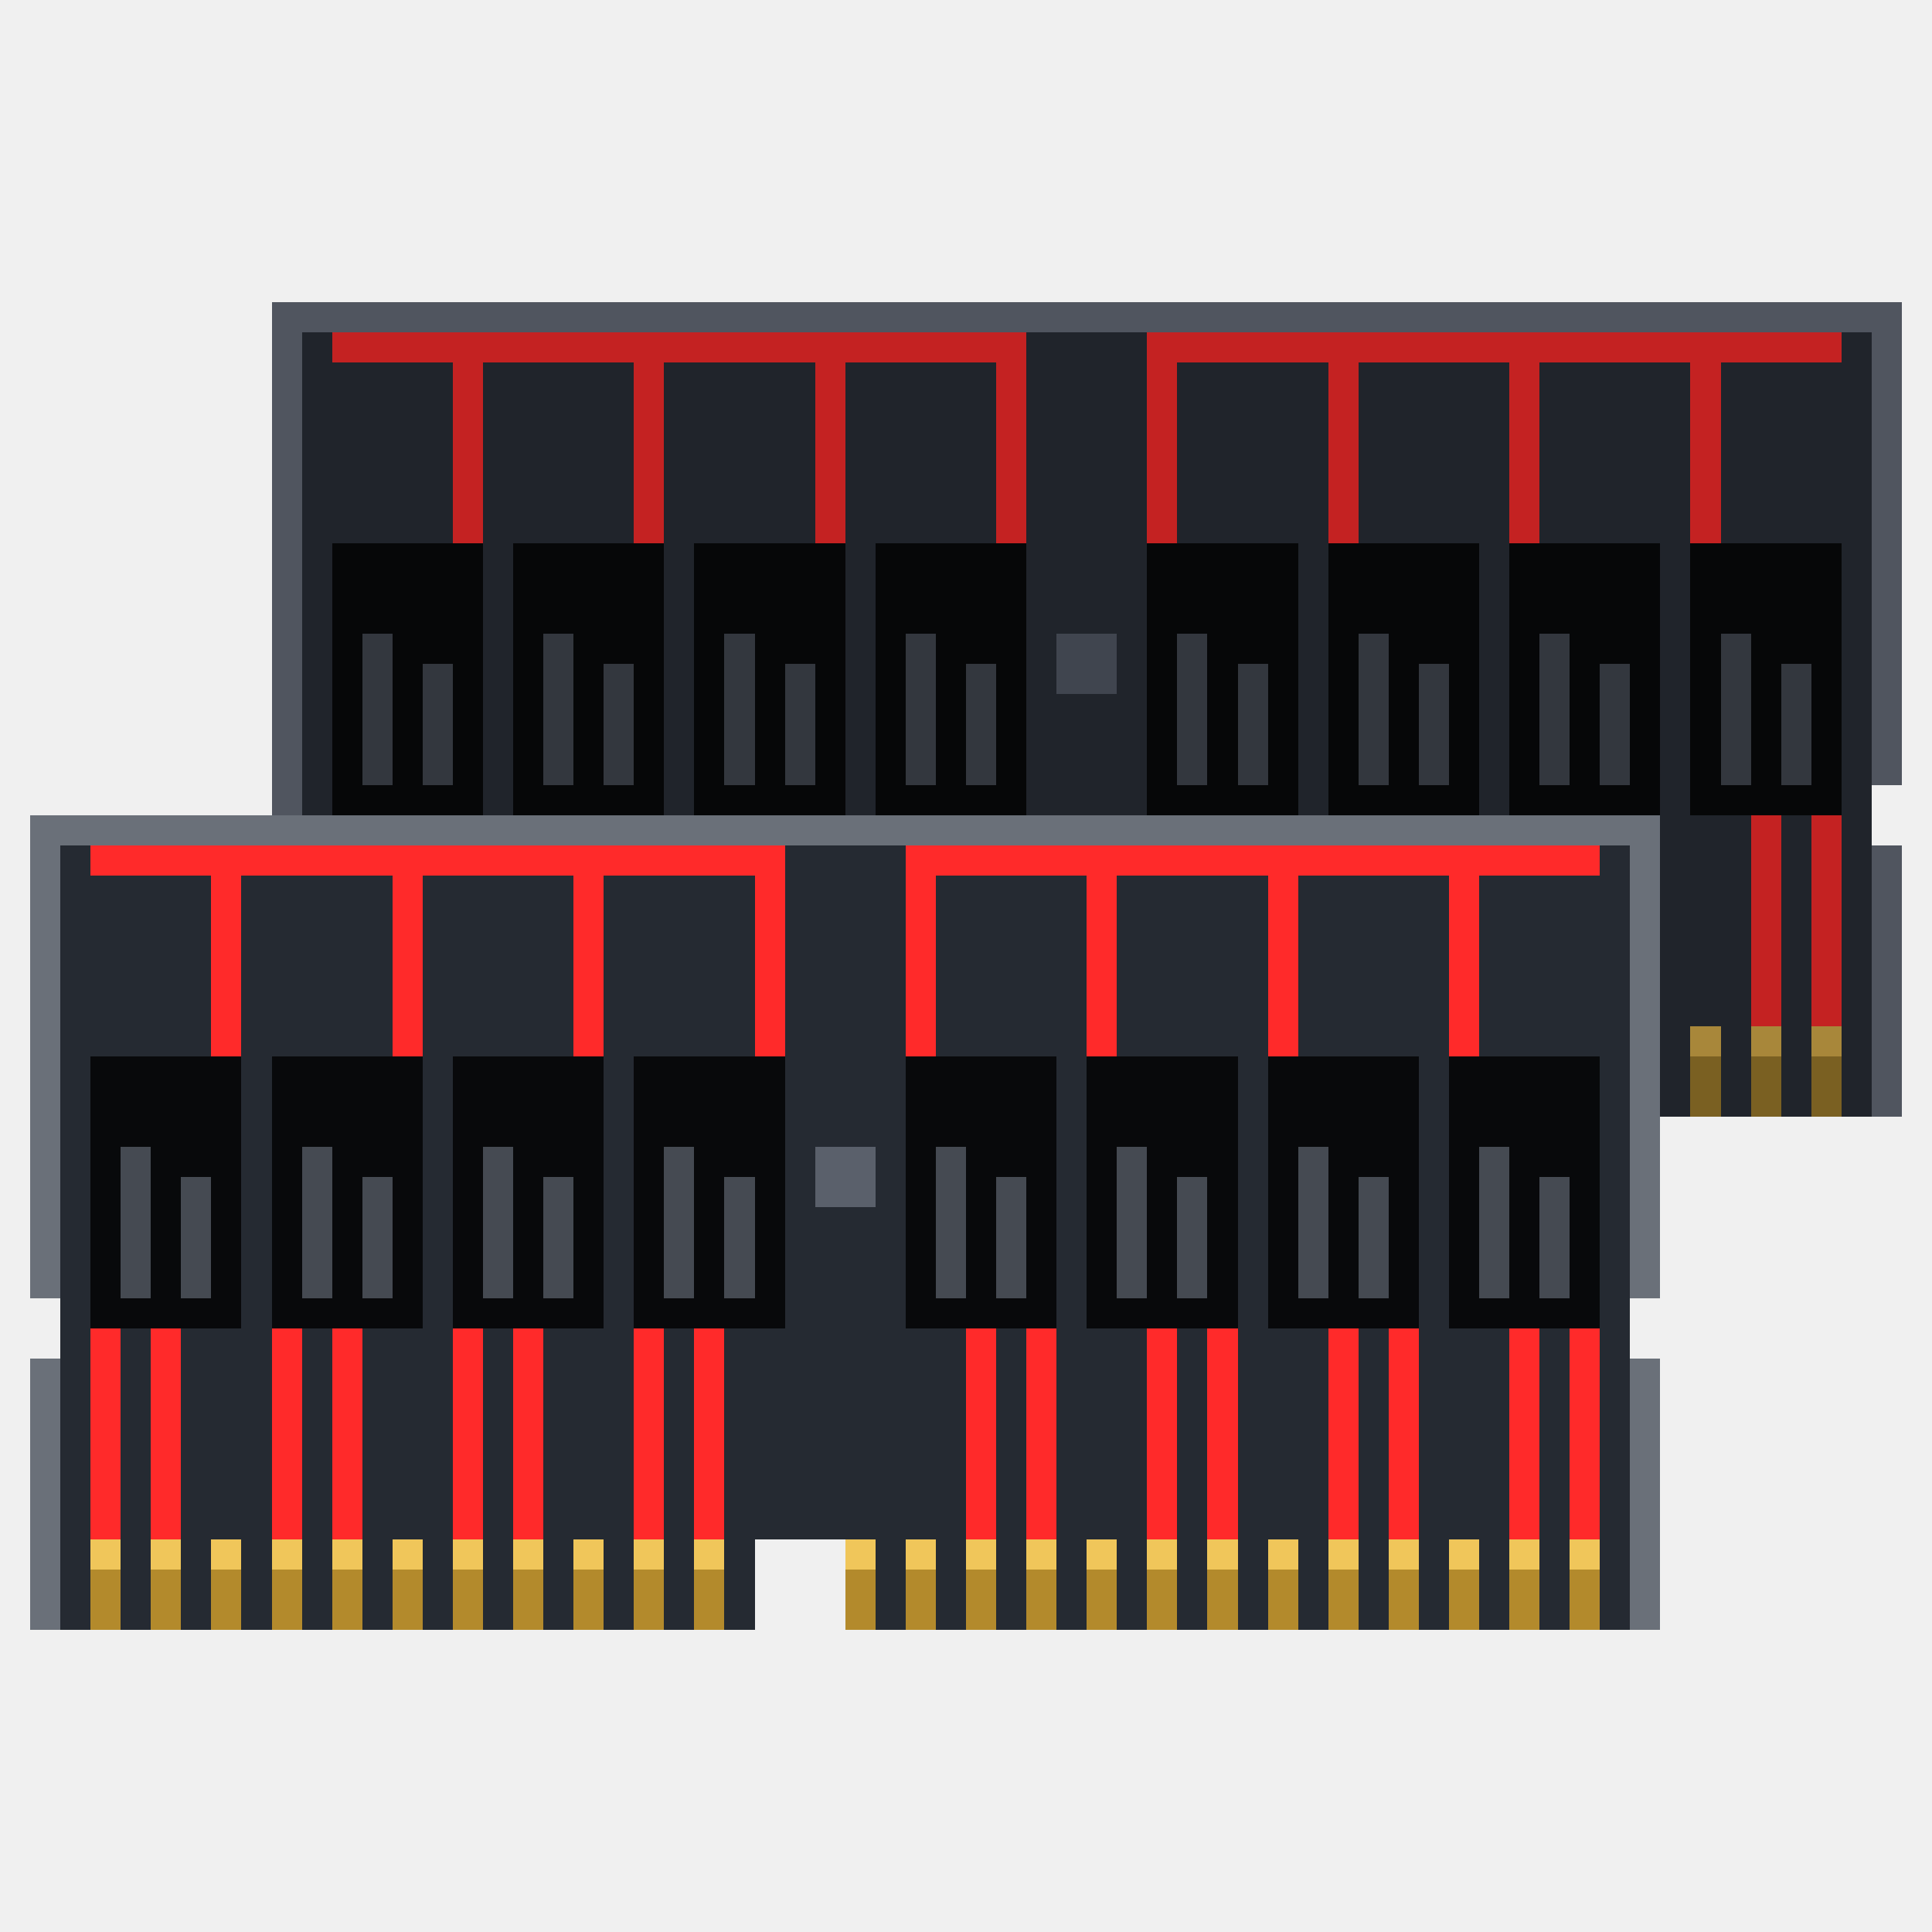
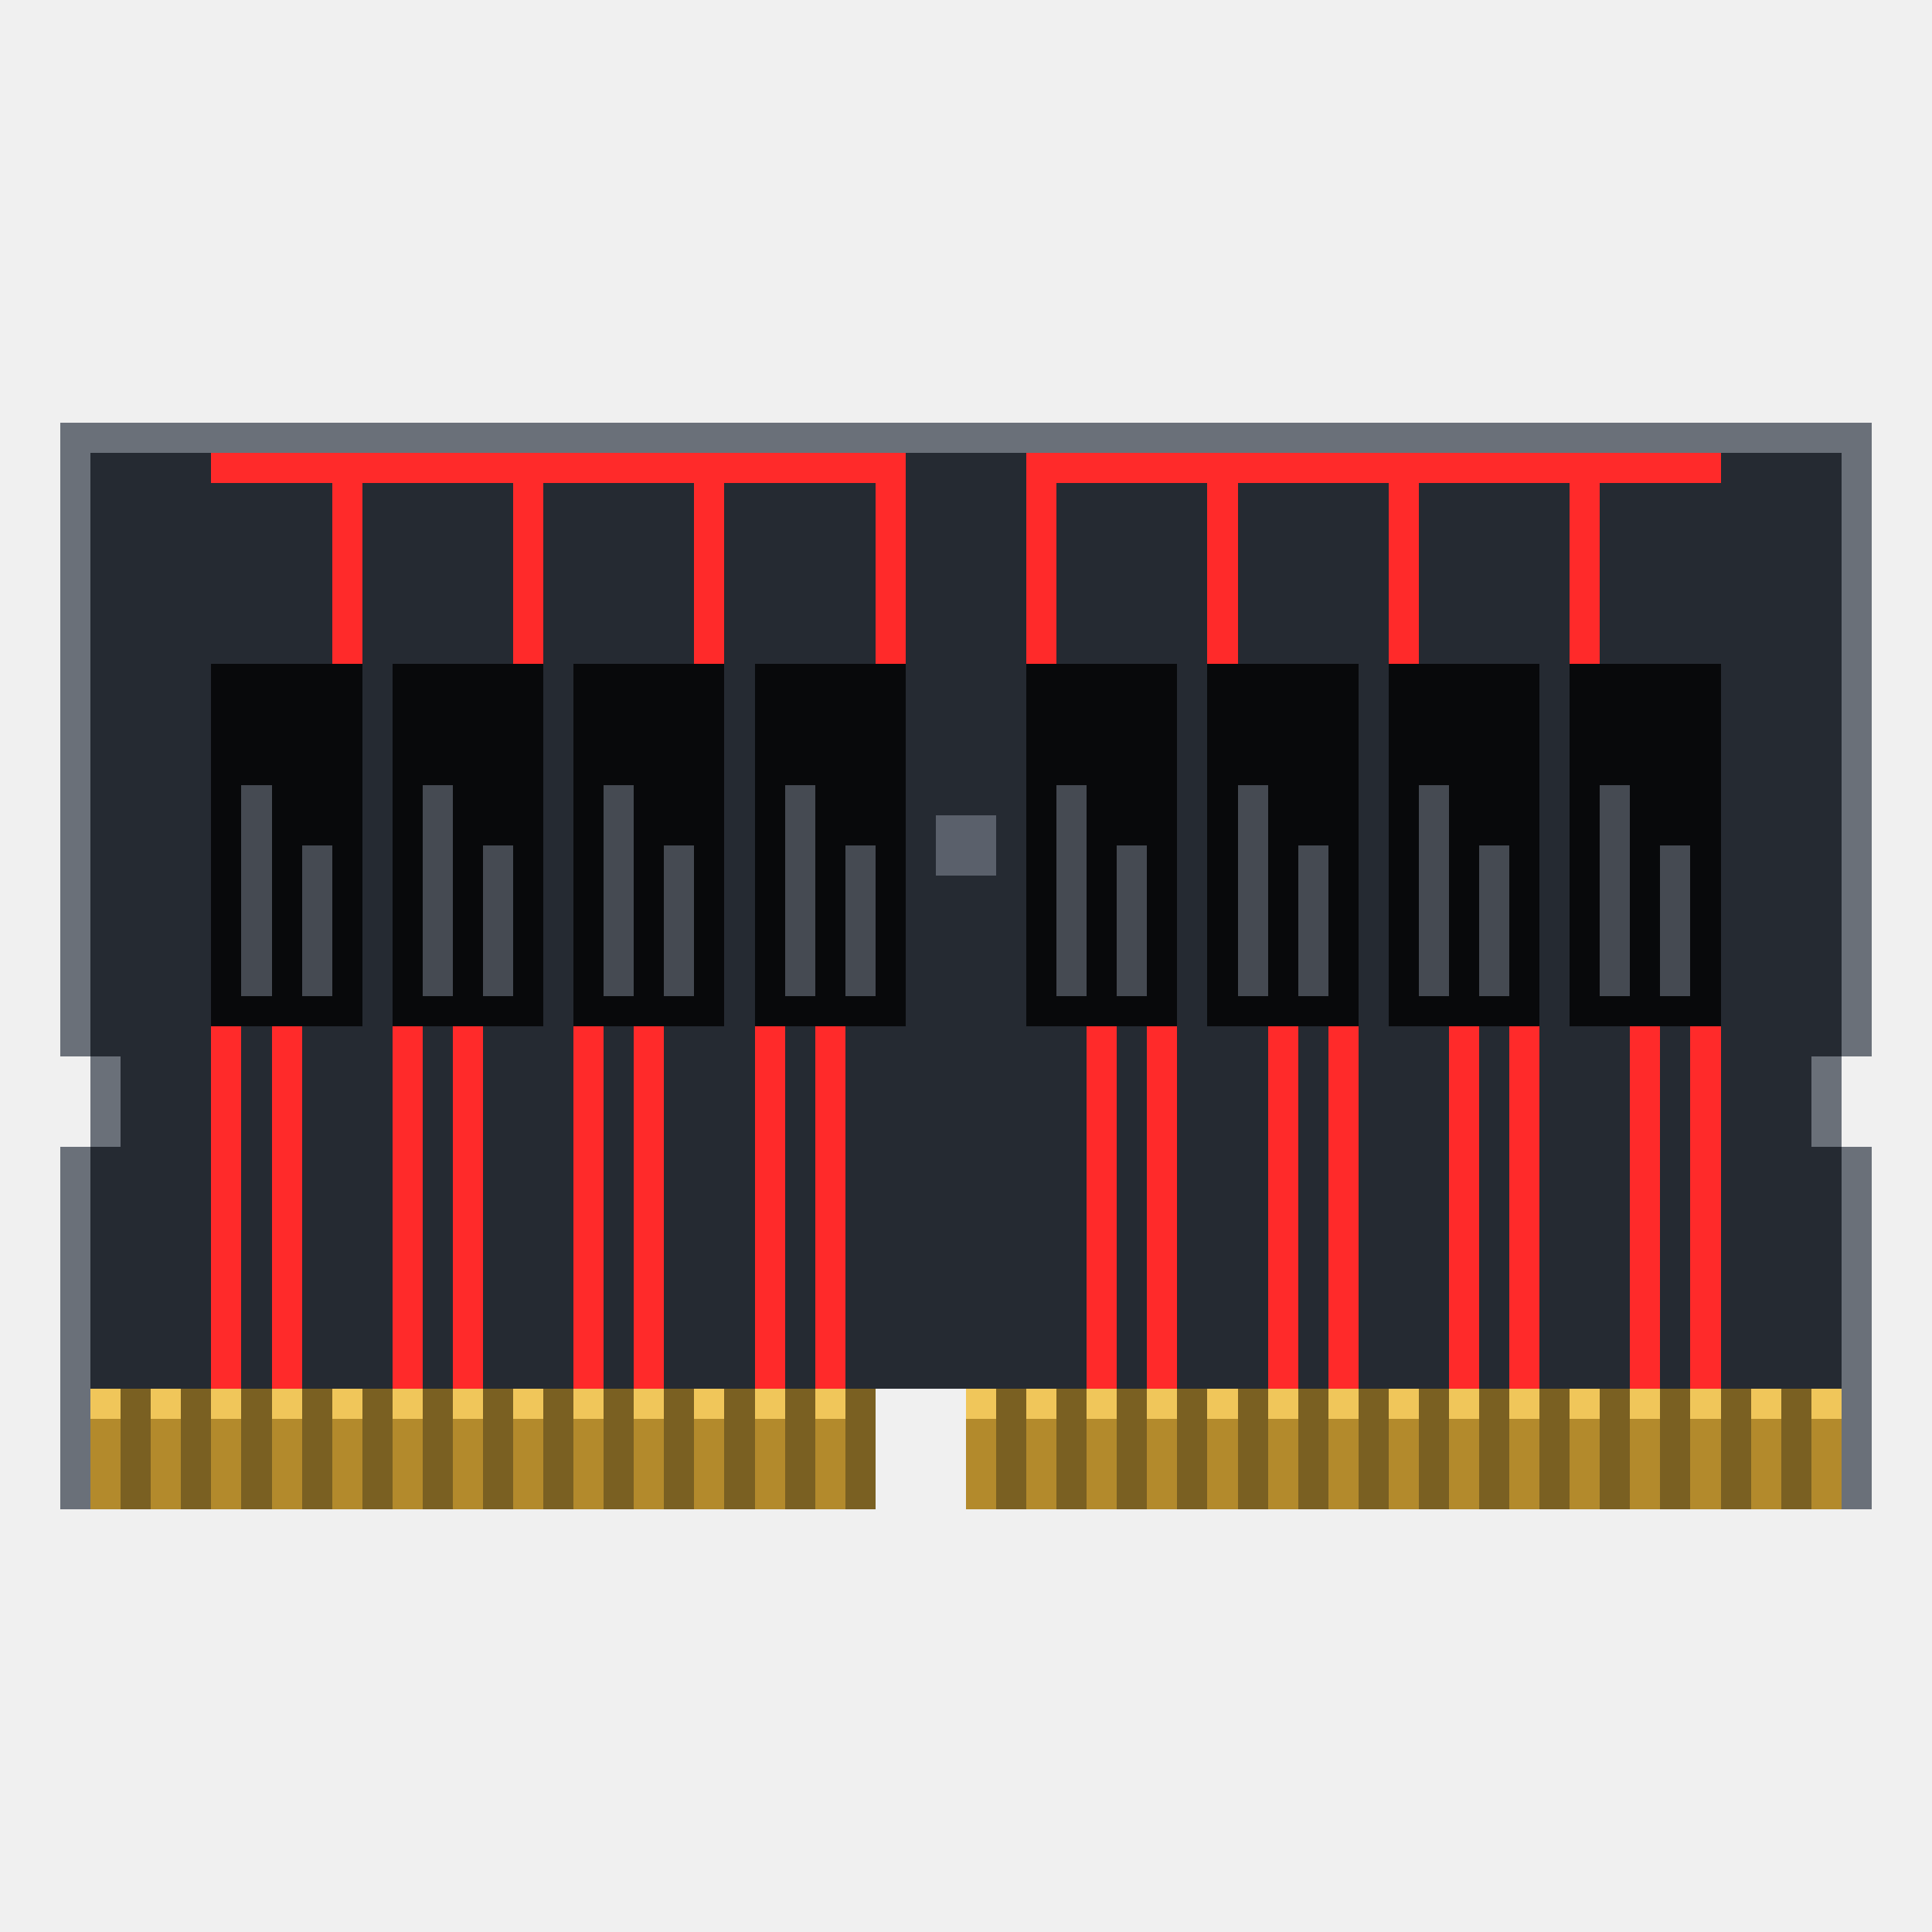
<svg xmlns="http://www.w3.org/2000/svg" viewBox="0 0 64 64" width="64" height="64" shape-rendering="crispEdges">
  <defs>
    <mask id="m64">
      <rect width="64" height="64" fill="#fff" />
-       <rect x="25" y="51" width="1" height="3" fill="#000" />
-       <rect x="26" y="51" width="1" height="3" fill="#000" />
-       <rect x="27" y="51" width="1" height="3" fill="#000" />
-       <rect x="62" y="26" width="1" height="2" fill="#000" />
-       <rect x="1" y="43" width="1" height="2" fill="#000" />
-       <rect x="54" y="43" width="1" height="2" fill="#000" />
+       <rect x="29" y="46" width="1" height="4" fill="#000" />
+       <rect x="30" y="46" width="1" height="4" fill="#000" />
+       <rect x="31" y="46" width="1" height="4" fill="#000" />
+       <rect x="2" y="35" width="1" height="3" fill="#000" />
+       <rect x="61" y="35" width="1" height="3" fill="#000" />
    </mask>
  </defs>
  <g mask="url(#m64)">
-     <rect x="9" y="10" width="54" height="24" fill="#50555f" />
-     <rect x="10" y="11" width="52" height="23" fill="#20242b" />
-     <rect x="9" y="34" width="54" height="3" fill="#20242b" />
-     <rect x="9" y="34" width="1" height="3" fill="#50555f" />
-     <rect x="62" y="34" width="1" height="3" fill="#50555f" />
-     <rect x="11" y="11" width="23" height="1" fill="#c42222" />
-     <rect x="38" y="11" width="23" height="1" fill="#c42222" />
-     <rect x="11" y="27" width="1" height="7" fill="#c42222" />
-     <rect x="13" y="27" width="1" height="7" fill="#c42222" />
-     <rect x="17" y="27" width="1" height="7" fill="#c42222" />
-     <rect x="19" y="27" width="1" height="7" fill="#c42222" />
-     <rect x="23" y="27" width="1" height="7" fill="#c42222" />
-     <rect x="25" y="27" width="1" height="7" fill="#c42222" />
-     <rect x="29" y="27" width="1" height="7" fill="#c42222" />
-     <rect x="31" y="27" width="1" height="7" fill="#c42222" />
-     <rect x="60" y="27" width="1" height="7" fill="#c42222" />
-     <rect x="58" y="27" width="1" height="7" fill="#c42222" />
-     <rect x="54" y="27" width="1" height="7" fill="#c42222" />
-     <rect x="52" y="27" width="1" height="7" fill="#c42222" />
-     <rect x="48" y="27" width="1" height="7" fill="#c42222" />
-     <rect x="46" y="27" width="1" height="7" fill="#c42222" />
-     <rect x="42" y="27" width="1" height="7" fill="#c42222" />
-     <rect x="40" y="27" width="1" height="7" fill="#c42222" />
-     <rect x="11" y="18" width="5" height="9" fill="#060708" />
-     <rect x="15" y="12" width="1" height="6" fill="#c42222" />
-     <rect x="12" y="21" width="1" height="5" fill="#33373e" />
-     <rect x="14" y="22" width="1" height="4" fill="#33373e" />
-     <rect x="17" y="18" width="5" height="9" fill="#060708" />
-     <rect x="21" y="12" width="1" height="6" fill="#c42222" />
-     <rect x="18" y="21" width="1" height="5" fill="#33373e" />
-     <rect x="20" y="22" width="1" height="4" fill="#33373e" />
-     <rect x="23" y="18" width="5" height="9" fill="#060708" />
-     <rect x="27" y="12" width="1" height="6" fill="#c42222" />
-     <rect x="24" y="21" width="1" height="5" fill="#33373e" />
-     <rect x="26" y="22" width="1" height="4" fill="#33373e" />
-     <rect x="29" y="18" width="5" height="9" fill="#060708" />
-     <rect x="33" y="12" width="1" height="6" fill="#c42222" />
-     <rect x="30" y="21" width="1" height="5" fill="#33373e" />
-     <rect x="32" y="22" width="1" height="4" fill="#33373e" />
-     <rect x="38" y="18" width="5" height="9" fill="#060708" />
-     <rect x="38" y="12" width="1" height="6" fill="#c42222" />
-     <rect x="41" y="22" width="1" height="4" fill="#33373e" />
-     <rect x="39" y="21" width="1" height="5" fill="#33373e" />
-     <rect x="44" y="18" width="5" height="9" fill="#060708" />
-     <rect x="44" y="12" width="1" height="6" fill="#c42222" />
-     <rect x="47" y="22" width="1" height="4" fill="#33373e" />
-     <rect x="45" y="21" width="1" height="5" fill="#33373e" />
-     <rect x="50" y="18" width="5" height="9" fill="#060708" />
-     <rect x="50" y="12" width="1" height="6" fill="#c42222" />
-     <rect x="53" y="22" width="1" height="4" fill="#33373e" />
-     <rect x="51" y="21" width="1" height="5" fill="#33373e" />
-     <rect x="56" y="18" width="5" height="9" fill="#060708" />
-     <rect x="56" y="12" width="1" height="6" fill="#c42222" />
-     <rect x="59" y="22" width="1" height="4" fill="#33373e" />
-     <rect x="57" y="21" width="1" height="5" fill="#33373e" />
-     <rect x="35" y="21" width="2" height="2" fill="#40454f" />
-     <rect x="11" y="34" width="1" height="1" fill="#a8873a" />
-     <rect x="11" y="35" width="1" height="2" fill="#7a6022" />
-     <rect x="13" y="34" width="1" height="1" fill="#a8873a" />
-     <rect x="13" y="35" width="1" height="2" fill="#7a6022" />
-     <rect x="15" y="34" width="1" height="1" fill="#a8873a" />
-     <rect x="15" y="35" width="1" height="2" fill="#7a6022" />
-     <rect x="17" y="34" width="1" height="1" fill="#a8873a" />
-     <rect x="17" y="35" width="1" height="2" fill="#7a6022" />
-     <rect x="19" y="34" width="1" height="1" fill="#a8873a" />
-     <rect x="19" y="35" width="1" height="2" fill="#7a6022" />
-     <rect x="21" y="34" width="1" height="1" fill="#a8873a" />
-     <rect x="21" y="35" width="1" height="2" fill="#7a6022" />
-     <rect x="23" y="34" width="1" height="1" fill="#a8873a" />
-     <rect x="23" y="35" width="1" height="2" fill="#7a6022" />
-     <rect x="25" y="34" width="1" height="1" fill="#a8873a" />
-     <rect x="25" y="35" width="1" height="2" fill="#7a6022" />
-     <rect x="27" y="34" width="1" height="1" fill="#a8873a" />
-     <rect x="27" y="35" width="1" height="2" fill="#7a6022" />
-     <rect x="29" y="34" width="1" height="1" fill="#a8873a" />
-     <rect x="29" y="35" width="1" height="2" fill="#7a6022" />
-     <rect x="31" y="34" width="1" height="1" fill="#a8873a" />
-     <rect x="31" y="35" width="1" height="2" fill="#7a6022" />
-     <rect x="36" y="34" width="1" height="1" fill="#a8873a" />
-     <rect x="36" y="35" width="1" height="2" fill="#7a6022" />
-     <rect x="38" y="34" width="1" height="1" fill="#a8873a" />
-     <rect x="38" y="35" width="1" height="2" fill="#7a6022" />
-     <rect x="40" y="34" width="1" height="1" fill="#a8873a" />
-     <rect x="40" y="35" width="1" height="2" fill="#7a6022" />
-     <rect x="42" y="34" width="1" height="1" fill="#a8873a" />
-     <rect x="42" y="35" width="1" height="2" fill="#7a6022" />
-     <rect x="44" y="34" width="1" height="1" fill="#a8873a" />
-     <rect x="44" y="35" width="1" height="2" fill="#7a6022" />
-     <rect x="46" y="34" width="1" height="1" fill="#a8873a" />
-     <rect x="46" y="35" width="1" height="2" fill="#7a6022" />
-     <rect x="48" y="34" width="1" height="1" fill="#a8873a" />
-     <rect x="48" y="35" width="1" height="2" fill="#7a6022" />
-     <rect x="50" y="34" width="1" height="1" fill="#a8873a" />
-     <rect x="50" y="35" width="1" height="2" fill="#7a6022" />
-     <rect x="52" y="34" width="1" height="1" fill="#a8873a" />
-     <rect x="52" y="35" width="1" height="2" fill="#7a6022" />
-     <rect x="54" y="34" width="1" height="1" fill="#a8873a" />
-     <rect x="54" y="35" width="1" height="2" fill="#7a6022" />
-     <rect x="56" y="34" width="1" height="1" fill="#a8873a" />
-     <rect x="56" y="35" width="1" height="2" fill="#7a6022" />
-     <rect x="58" y="34" width="1" height="1" fill="#a8873a" />
-     <rect x="58" y="35" width="1" height="2" fill="#7a6022" />
-     <rect x="60" y="34" width="1" height="1" fill="#a8873a" />
-     <rect x="60" y="35" width="1" height="2" fill="#7a6022" />
-     <rect x="1" y="27" width="54" height="24" fill="#6a7079" />
-     <rect x="2" y="28" width="52" height="23" fill="#252a32" />
-     <rect x="1" y="51" width="54" height="3" fill="#252a32" />
-     <rect x="1" y="51" width="1" height="3" fill="#6a7079" />
-     <rect x="54" y="51" width="1" height="3" fill="#6a7079" />
-     <rect x="3" y="28" width="23" height="1" fill="#ff2a2a" />
-     <rect x="30" y="28" width="23" height="1" fill="#ff2a2a" />
-     <rect x="3" y="44" width="1" height="7" fill="#ff2a2a" />
-     <rect x="5" y="44" width="1" height="7" fill="#ff2a2a" />
-     <rect x="9" y="44" width="1" height="7" fill="#ff2a2a" />
-     <rect x="11" y="44" width="1" height="7" fill="#ff2a2a" />
-     <rect x="15" y="44" width="1" height="7" fill="#ff2a2a" />
-     <rect x="17" y="44" width="1" height="7" fill="#ff2a2a" />
-     <rect x="21" y="44" width="1" height="7" fill="#ff2a2a" />
-     <rect x="23" y="44" width="1" height="7" fill="#ff2a2a" />
-     <rect x="52" y="44" width="1" height="7" fill="#ff2a2a" />
-     <rect x="50" y="44" width="1" height="7" fill="#ff2a2a" />
-     <rect x="46" y="44" width="1" height="7" fill="#ff2a2a" />
-     <rect x="44" y="44" width="1" height="7" fill="#ff2a2a" />
-     <rect x="40" y="44" width="1" height="7" fill="#ff2a2a" />
-     <rect x="38" y="44" width="1" height="7" fill="#ff2a2a" />
-     <rect x="34" y="44" width="1" height="7" fill="#ff2a2a" />
-     <rect x="32" y="44" width="1" height="7" fill="#ff2a2a" />
-     <rect x="3" y="35" width="5" height="9" fill="#08090b" />
-     <rect x="7" y="29" width="1" height="6" fill="#ff2a2a" />
-     <rect x="4" y="38" width="1" height="5" fill="#454a52" />
-     <rect x="6" y="39" width="1" height="4" fill="#454a52" />
-     <rect x="9" y="35" width="5" height="9" fill="#08090b" />
-     <rect x="13" y="29" width="1" height="6" fill="#ff2a2a" />
-     <rect x="10" y="38" width="1" height="5" fill="#454a52" />
-     <rect x="12" y="39" width="1" height="4" fill="#454a52" />
-     <rect x="15" y="35" width="5" height="9" fill="#08090b" />
-     <rect x="19" y="29" width="1" height="6" fill="#ff2a2a" />
-     <rect x="16" y="38" width="1" height="5" fill="#454a52" />
-     <rect x="18" y="39" width="1" height="4" fill="#454a52" />
-     <rect x="21" y="35" width="5" height="9" fill="#08090b" />
-     <rect x="25" y="29" width="1" height="6" fill="#ff2a2a" />
-     <rect x="22" y="38" width="1" height="5" fill="#454a52" />
-     <rect x="24" y="39" width="1" height="4" fill="#454a52" />
-     <rect x="30" y="35" width="5" height="9" fill="#08090b" />
-     <rect x="30" y="29" width="1" height="6" fill="#ff2a2a" />
-     <rect x="33" y="39" width="1" height="4" fill="#454a52" />
-     <rect x="31" y="38" width="1" height="5" fill="#454a52" />
-     <rect x="36" y="35" width="5" height="9" fill="#08090b" />
-     <rect x="36" y="29" width="1" height="6" fill="#ff2a2a" />
-     <rect x="39" y="39" width="1" height="4" fill="#454a52" />
-     <rect x="37" y="38" width="1" height="5" fill="#454a52" />
-     <rect x="42" y="35" width="5" height="9" fill="#08090b" />
-     <rect x="42" y="29" width="1" height="6" fill="#ff2a2a" />
-     <rect x="45" y="39" width="1" height="4" fill="#454a52" />
-     <rect x="43" y="38" width="1" height="5" fill="#454a52" />
-     <rect x="48" y="35" width="5" height="9" fill="#08090b" />
-     <rect x="48" y="29" width="1" height="6" fill="#ff2a2a" />
-     <rect x="51" y="39" width="1" height="4" fill="#454a52" />
-     <rect x="49" y="38" width="1" height="5" fill="#454a52" />
-     <rect x="27" y="38" width="2" height="2" fill="#5a606b" />
-     <rect x="3" y="51" width="1" height="1" fill="#f0c65a" />
-     <rect x="3" y="52" width="1" height="2" fill="#b38a2c" />
-     <rect x="5" y="51" width="1" height="1" fill="#f0c65a" />
-     <rect x="5" y="52" width="1" height="2" fill="#b38a2c" />
-     <rect x="7" y="51" width="1" height="1" fill="#f0c65a" />
-     <rect x="7" y="52" width="1" height="2" fill="#b38a2c" />
-     <rect x="9" y="51" width="1" height="1" fill="#f0c65a" />
-     <rect x="9" y="52" width="1" height="2" fill="#b38a2c" />
-     <rect x="11" y="51" width="1" height="1" fill="#f0c65a" />
-     <rect x="11" y="52" width="1" height="2" fill="#b38a2c" />
-     <rect x="13" y="51" width="1" height="1" fill="#f0c65a" />
-     <rect x="13" y="52" width="1" height="2" fill="#b38a2c" />
-     <rect x="15" y="51" width="1" height="1" fill="#f0c65a" />
-     <rect x="15" y="52" width="1" height="2" fill="#b38a2c" />
-     <rect x="17" y="51" width="1" height="1" fill="#f0c65a" />
-     <rect x="17" y="52" width="1" height="2" fill="#b38a2c" />
-     <rect x="19" y="51" width="1" height="1" fill="#f0c65a" />
-     <rect x="19" y="52" width="1" height="2" fill="#b38a2c" />
-     <rect x="21" y="51" width="1" height="1" fill="#f0c65a" />
-     <rect x="21" y="52" width="1" height="2" fill="#b38a2c" />
-     <rect x="23" y="51" width="1" height="1" fill="#f0c65a" />
-     <rect x="23" y="52" width="1" height="2" fill="#b38a2c" />
-     <rect x="28" y="51" width="1" height="1" fill="#f0c65a" />
-     <rect x="28" y="52" width="1" height="2" fill="#b38a2c" />
-     <rect x="30" y="51" width="1" height="1" fill="#f0c65a" />
-     <rect x="30" y="52" width="1" height="2" fill="#b38a2c" />
-     <rect x="32" y="51" width="1" height="1" fill="#f0c65a" />
-     <rect x="32" y="52" width="1" height="2" fill="#b38a2c" />
-     <rect x="34" y="51" width="1" height="1" fill="#f0c65a" />
-     <rect x="34" y="52" width="1" height="2" fill="#b38a2c" />
-     <rect x="36" y="51" width="1" height="1" fill="#f0c65a" />
-     <rect x="36" y="52" width="1" height="2" fill="#b38a2c" />
-     <rect x="38" y="51" width="1" height="1" fill="#f0c65a" />
-     <rect x="38" y="52" width="1" height="2" fill="#b38a2c" />
-     <rect x="40" y="51" width="1" height="1" fill="#f0c65a" />
-     <rect x="40" y="52" width="1" height="2" fill="#b38a2c" />
-     <rect x="42" y="51" width="1" height="1" fill="#f0c65a" />
-     <rect x="42" y="52" width="1" height="2" fill="#b38a2c" />
-     <rect x="44" y="51" width="1" height="1" fill="#f0c65a" />
-     <rect x="44" y="52" width="1" height="2" fill="#b38a2c" />
-     <rect x="46" y="51" width="1" height="1" fill="#f0c65a" />
-     <rect x="46" y="52" width="1" height="2" fill="#b38a2c" />
-     <rect x="48" y="51" width="1" height="1" fill="#f0c65a" />
-     <rect x="48" y="52" width="1" height="2" fill="#b38a2c" />
-     <rect x="50" y="51" width="1" height="1" fill="#f0c65a" />
-     <rect x="50" y="52" width="1" height="2" fill="#b38a2c" />
-     <rect x="52" y="51" width="1" height="1" fill="#f0c65a" />
-     <rect x="52" y="52" width="1" height="2" fill="#b38a2c" />
+     <rect x="2" y="14" width="60" height="32" fill="#6a7079" />
+     <rect x="3" y="15" width="58" height="31" fill="#252a32" />
+     <rect x="2" y="46" width="60" height="4" fill="#252a32" />
+     <rect x="2" y="46" width="1" height="4" fill="#6a7079" />
+     <rect x="61" y="46" width="1" height="4" fill="#6a7079" />
+     <rect x="7" y="15" width="23" height="1" fill="#ff2a2a" />
+     <rect x="34" y="15" width="23" height="1" fill="#ff2a2a" />
+     <rect x="7" y="34" width="1" height="12" fill="#ff2a2a" />
+     <rect x="9" y="34" width="1" height="12" fill="#ff2a2a" />
+     <rect x="13" y="34" width="1" height="12" fill="#ff2a2a" />
+     <rect x="15" y="34" width="1" height="12" fill="#ff2a2a" />
+     <rect x="19" y="34" width="1" height="12" fill="#ff2a2a" />
+     <rect x="21" y="34" width="1" height="12" fill="#ff2a2a" />
+     <rect x="25" y="34" width="1" height="12" fill="#ff2a2a" />
+     <rect x="27" y="34" width="1" height="12" fill="#ff2a2a" />
+     <rect x="56" y="34" width="1" height="12" fill="#ff2a2a" />
+     <rect x="54" y="34" width="1" height="12" fill="#ff2a2a" />
+     <rect x="50" y="34" width="1" height="12" fill="#ff2a2a" />
+     <rect x="48" y="34" width="1" height="12" fill="#ff2a2a" />
+     <rect x="44" y="34" width="1" height="12" fill="#ff2a2a" />
+     <rect x="42" y="34" width="1" height="12" fill="#ff2a2a" />
+     <rect x="38" y="34" width="1" height="12" fill="#ff2a2a" />
+     <rect x="36" y="34" width="1" height="12" fill="#ff2a2a" />
+     <rect x="7" y="22" width="5" height="12" fill="#08090b" />
+     <rect x="11" y="16" width="1" height="6" fill="#ff2a2a" />
+     <rect x="8" y="26" width="1" height="7" fill="#454a52" />
+     <rect x="10" y="28" width="1" height="5" fill="#454a52" />
+     <rect x="13" y="22" width="5" height="12" fill="#08090b" />
+     <rect x="17" y="16" width="1" height="6" fill="#ff2a2a" />
+     <rect x="14" y="26" width="1" height="7" fill="#454a52" />
+     <rect x="16" y="28" width="1" height="5" fill="#454a52" />
+     <rect x="19" y="22" width="5" height="12" fill="#08090b" />
+     <rect x="23" y="16" width="1" height="6" fill="#ff2a2a" />
+     <rect x="20" y="26" width="1" height="7" fill="#454a52" />
+     <rect x="22" y="28" width="1" height="5" fill="#454a52" />
+     <rect x="25" y="22" width="5" height="12" fill="#08090b" />
+     <rect x="29" y="16" width="1" height="6" fill="#ff2a2a" />
+     <rect x="26" y="26" width="1" height="7" fill="#454a52" />
+     <rect x="28" y="28" width="1" height="5" fill="#454a52" />
+     <rect x="34" y="22" width="5" height="12" fill="#08090b" />
+     <rect x="34" y="16" width="1" height="6" fill="#ff2a2a" />
+     <rect x="37" y="28" width="1" height="5" fill="#454a52" />
+     <rect x="35" y="26" width="1" height="7" fill="#454a52" />
+     <rect x="40" y="22" width="5" height="12" fill="#08090b" />
+     <rect x="40" y="16" width="1" height="6" fill="#ff2a2a" />
+     <rect x="43" y="28" width="1" height="5" fill="#454a52" />
+     <rect x="41" y="26" width="1" height="7" fill="#454a52" />
+     <rect x="46" y="22" width="5" height="12" fill="#08090b" />
+     <rect x="46" y="16" width="1" height="6" fill="#ff2a2a" />
+     <rect x="49" y="28" width="1" height="5" fill="#454a52" />
+     <rect x="47" y="26" width="1" height="7" fill="#454a52" />
+     <rect x="52" y="22" width="5" height="12" fill="#08090b" />
+     <rect x="52" y="16" width="1" height="6" fill="#ff2a2a" />
+     <rect x="55" y="28" width="1" height="5" fill="#454a52" />
+     <rect x="53" y="26" width="1" height="7" fill="#454a52" />
+     <rect x="31" y="27" width="2" height="2" fill="#5a606b" />
+     <rect x="3" y="46" width="58" height="4" fill="#7a6022" />
+     <rect x="3" y="46" width="1" height="1" fill="#f0c65a" />
+     <rect x="3" y="47" width="1" height="3" fill="#b38a2c" />
+     <rect x="5" y="46" width="1" height="1" fill="#f0c65a" />
+     <rect x="5" y="47" width="1" height="3" fill="#b38a2c" />
+     <rect x="7" y="46" width="1" height="1" fill="#f0c65a" />
+     <rect x="7" y="47" width="1" height="3" fill="#b38a2c" />
+     <rect x="9" y="46" width="1" height="1" fill="#f0c65a" />
+     <rect x="9" y="47" width="1" height="3" fill="#b38a2c" />
+     <rect x="11" y="46" width="1" height="1" fill="#f0c65a" />
+     <rect x="11" y="47" width="1" height="3" fill="#b38a2c" />
+     <rect x="13" y="46" width="1" height="1" fill="#f0c65a" />
+     <rect x="13" y="47" width="1" height="3" fill="#b38a2c" />
+     <rect x="15" y="46" width="1" height="1" fill="#f0c65a" />
+     <rect x="15" y="47" width="1" height="3" fill="#b38a2c" />
+     <rect x="17" y="46" width="1" height="1" fill="#f0c65a" />
+     <rect x="17" y="47" width="1" height="3" fill="#b38a2c" />
+     <rect x="19" y="46" width="1" height="1" fill="#f0c65a" />
+     <rect x="19" y="47" width="1" height="3" fill="#b38a2c" />
+     <rect x="21" y="46" width="1" height="1" fill="#f0c65a" />
+     <rect x="21" y="47" width="1" height="3" fill="#b38a2c" />
+     <rect x="23" y="46" width="1" height="1" fill="#f0c65a" />
+     <rect x="23" y="47" width="1" height="3" fill="#b38a2c" />
+     <rect x="25" y="46" width="1" height="1" fill="#f0c65a" />
+     <rect x="25" y="47" width="1" height="3" fill="#b38a2c" />
+     <rect x="27" y="46" width="1" height="1" fill="#f0c65a" />
+     <rect x="27" y="47" width="1" height="3" fill="#b38a2c" />
+     <rect x="32" y="46" width="1" height="1" fill="#f0c65a" />
+     <rect x="32" y="47" width="1" height="3" fill="#b38a2c" />
+     <rect x="34" y="46" width="1" height="1" fill="#f0c65a" />
+     <rect x="34" y="47" width="1" height="3" fill="#b38a2c" />
+     <rect x="36" y="46" width="1" height="1" fill="#f0c65a" />
+     <rect x="36" y="47" width="1" height="3" fill="#b38a2c" />
+     <rect x="38" y="46" width="1" height="1" fill="#f0c65a" />
+     <rect x="38" y="47" width="1" height="3" fill="#b38a2c" />
+     <rect x="40" y="46" width="1" height="1" fill="#f0c65a" />
+     <rect x="40" y="47" width="1" height="3" fill="#b38a2c" />
+     <rect x="42" y="46" width="1" height="1" fill="#f0c65a" />
+     <rect x="42" y="47" width="1" height="3" fill="#b38a2c" />
+     <rect x="44" y="46" width="1" height="1" fill="#f0c65a" />
+     <rect x="44" y="47" width="1" height="3" fill="#b38a2c" />
+     <rect x="46" y="46" width="1" height="1" fill="#f0c65a" />
+     <rect x="46" y="47" width="1" height="3" fill="#b38a2c" />
+     <rect x="48" y="46" width="1" height="1" fill="#f0c65a" />
+     <rect x="48" y="47" width="1" height="3" fill="#b38a2c" />
+     <rect x="50" y="46" width="1" height="1" fill="#f0c65a" />
+     <rect x="50" y="47" width="1" height="3" fill="#b38a2c" />
+     <rect x="52" y="46" width="1" height="1" fill="#f0c65a" />
+     <rect x="52" y="47" width="1" height="3" fill="#b38a2c" />
+     <rect x="54" y="46" width="1" height="1" fill="#f0c65a" />
+     <rect x="54" y="47" width="1" height="3" fill="#b38a2c" />
+     <rect x="56" y="46" width="1" height="1" fill="#f0c65a" />
+     <rect x="56" y="47" width="1" height="3" fill="#b38a2c" />
+     <rect x="58" y="46" width="1" height="1" fill="#f0c65a" />
+     <rect x="58" y="47" width="1" height="3" fill="#b38a2c" />
+     <rect x="60" y="46" width="1" height="1" fill="#f0c65a" />
+     <rect x="60" y="47" width="1" height="3" fill="#b38a2c" />
+     <rect x="3" y="35" width="1" height="3" fill="#6a7079" />
+     <rect x="60" y="35" width="1" height="3" fill="#6a7079" />
  </g>
</svg>
